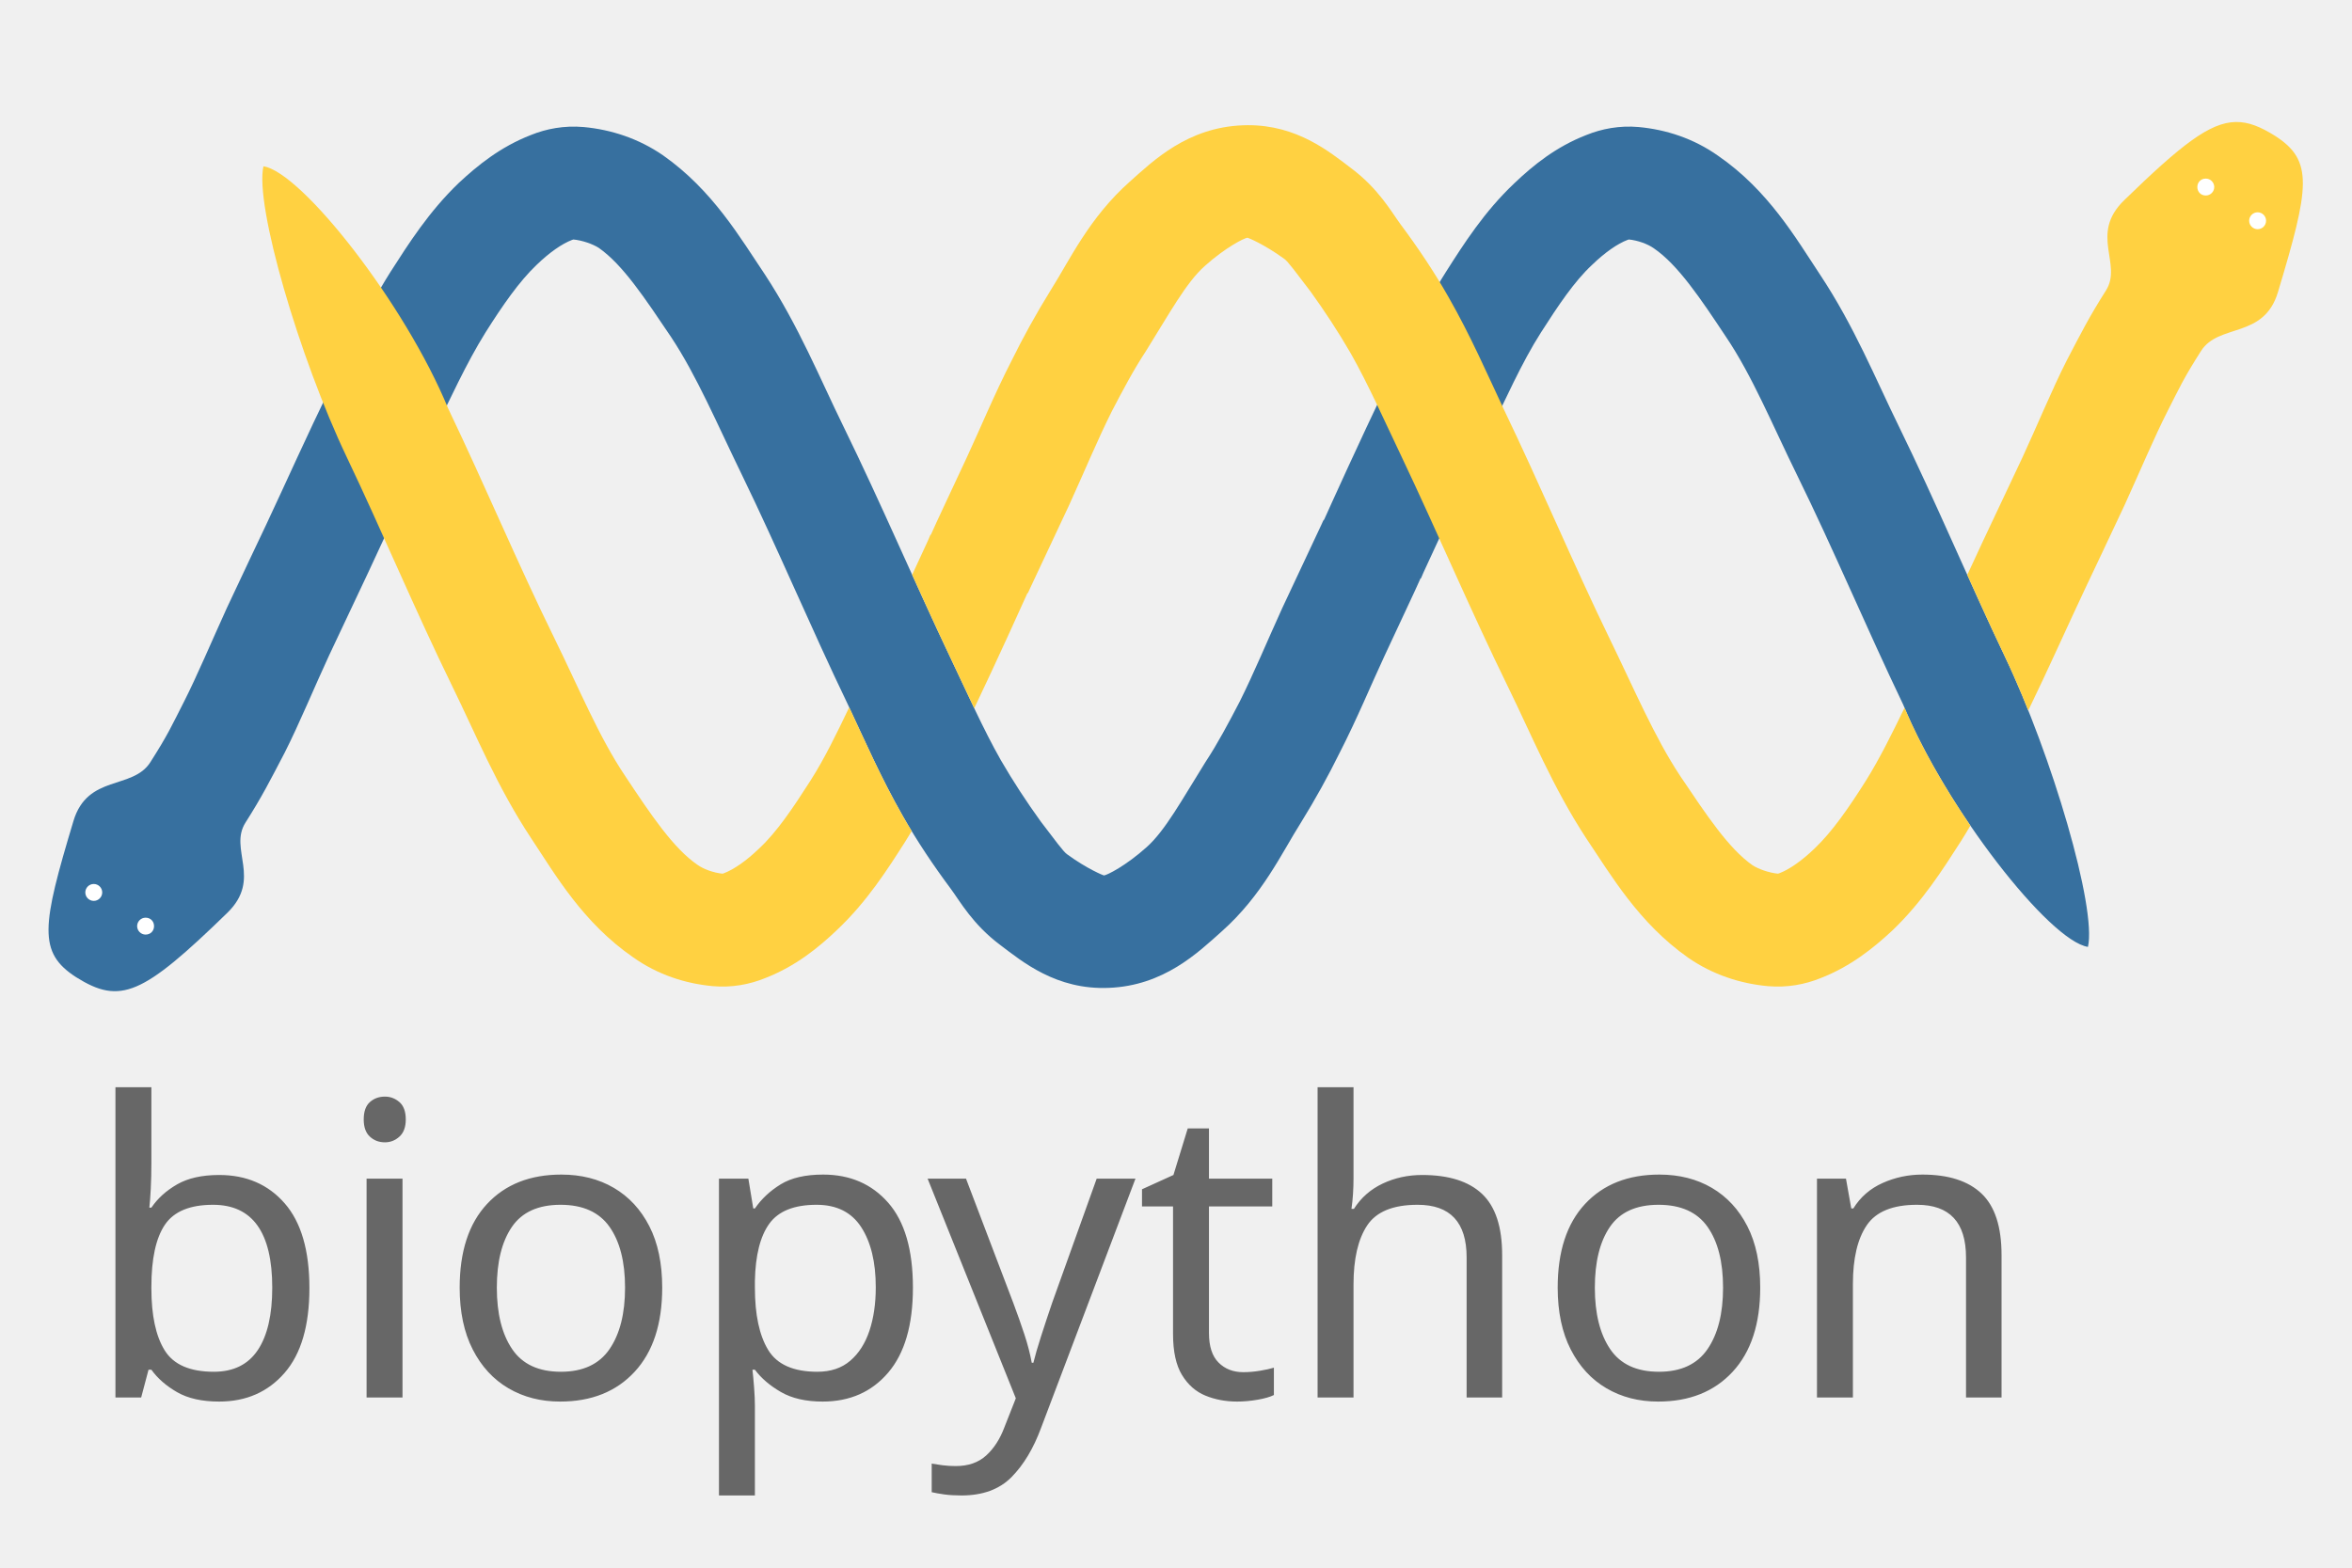
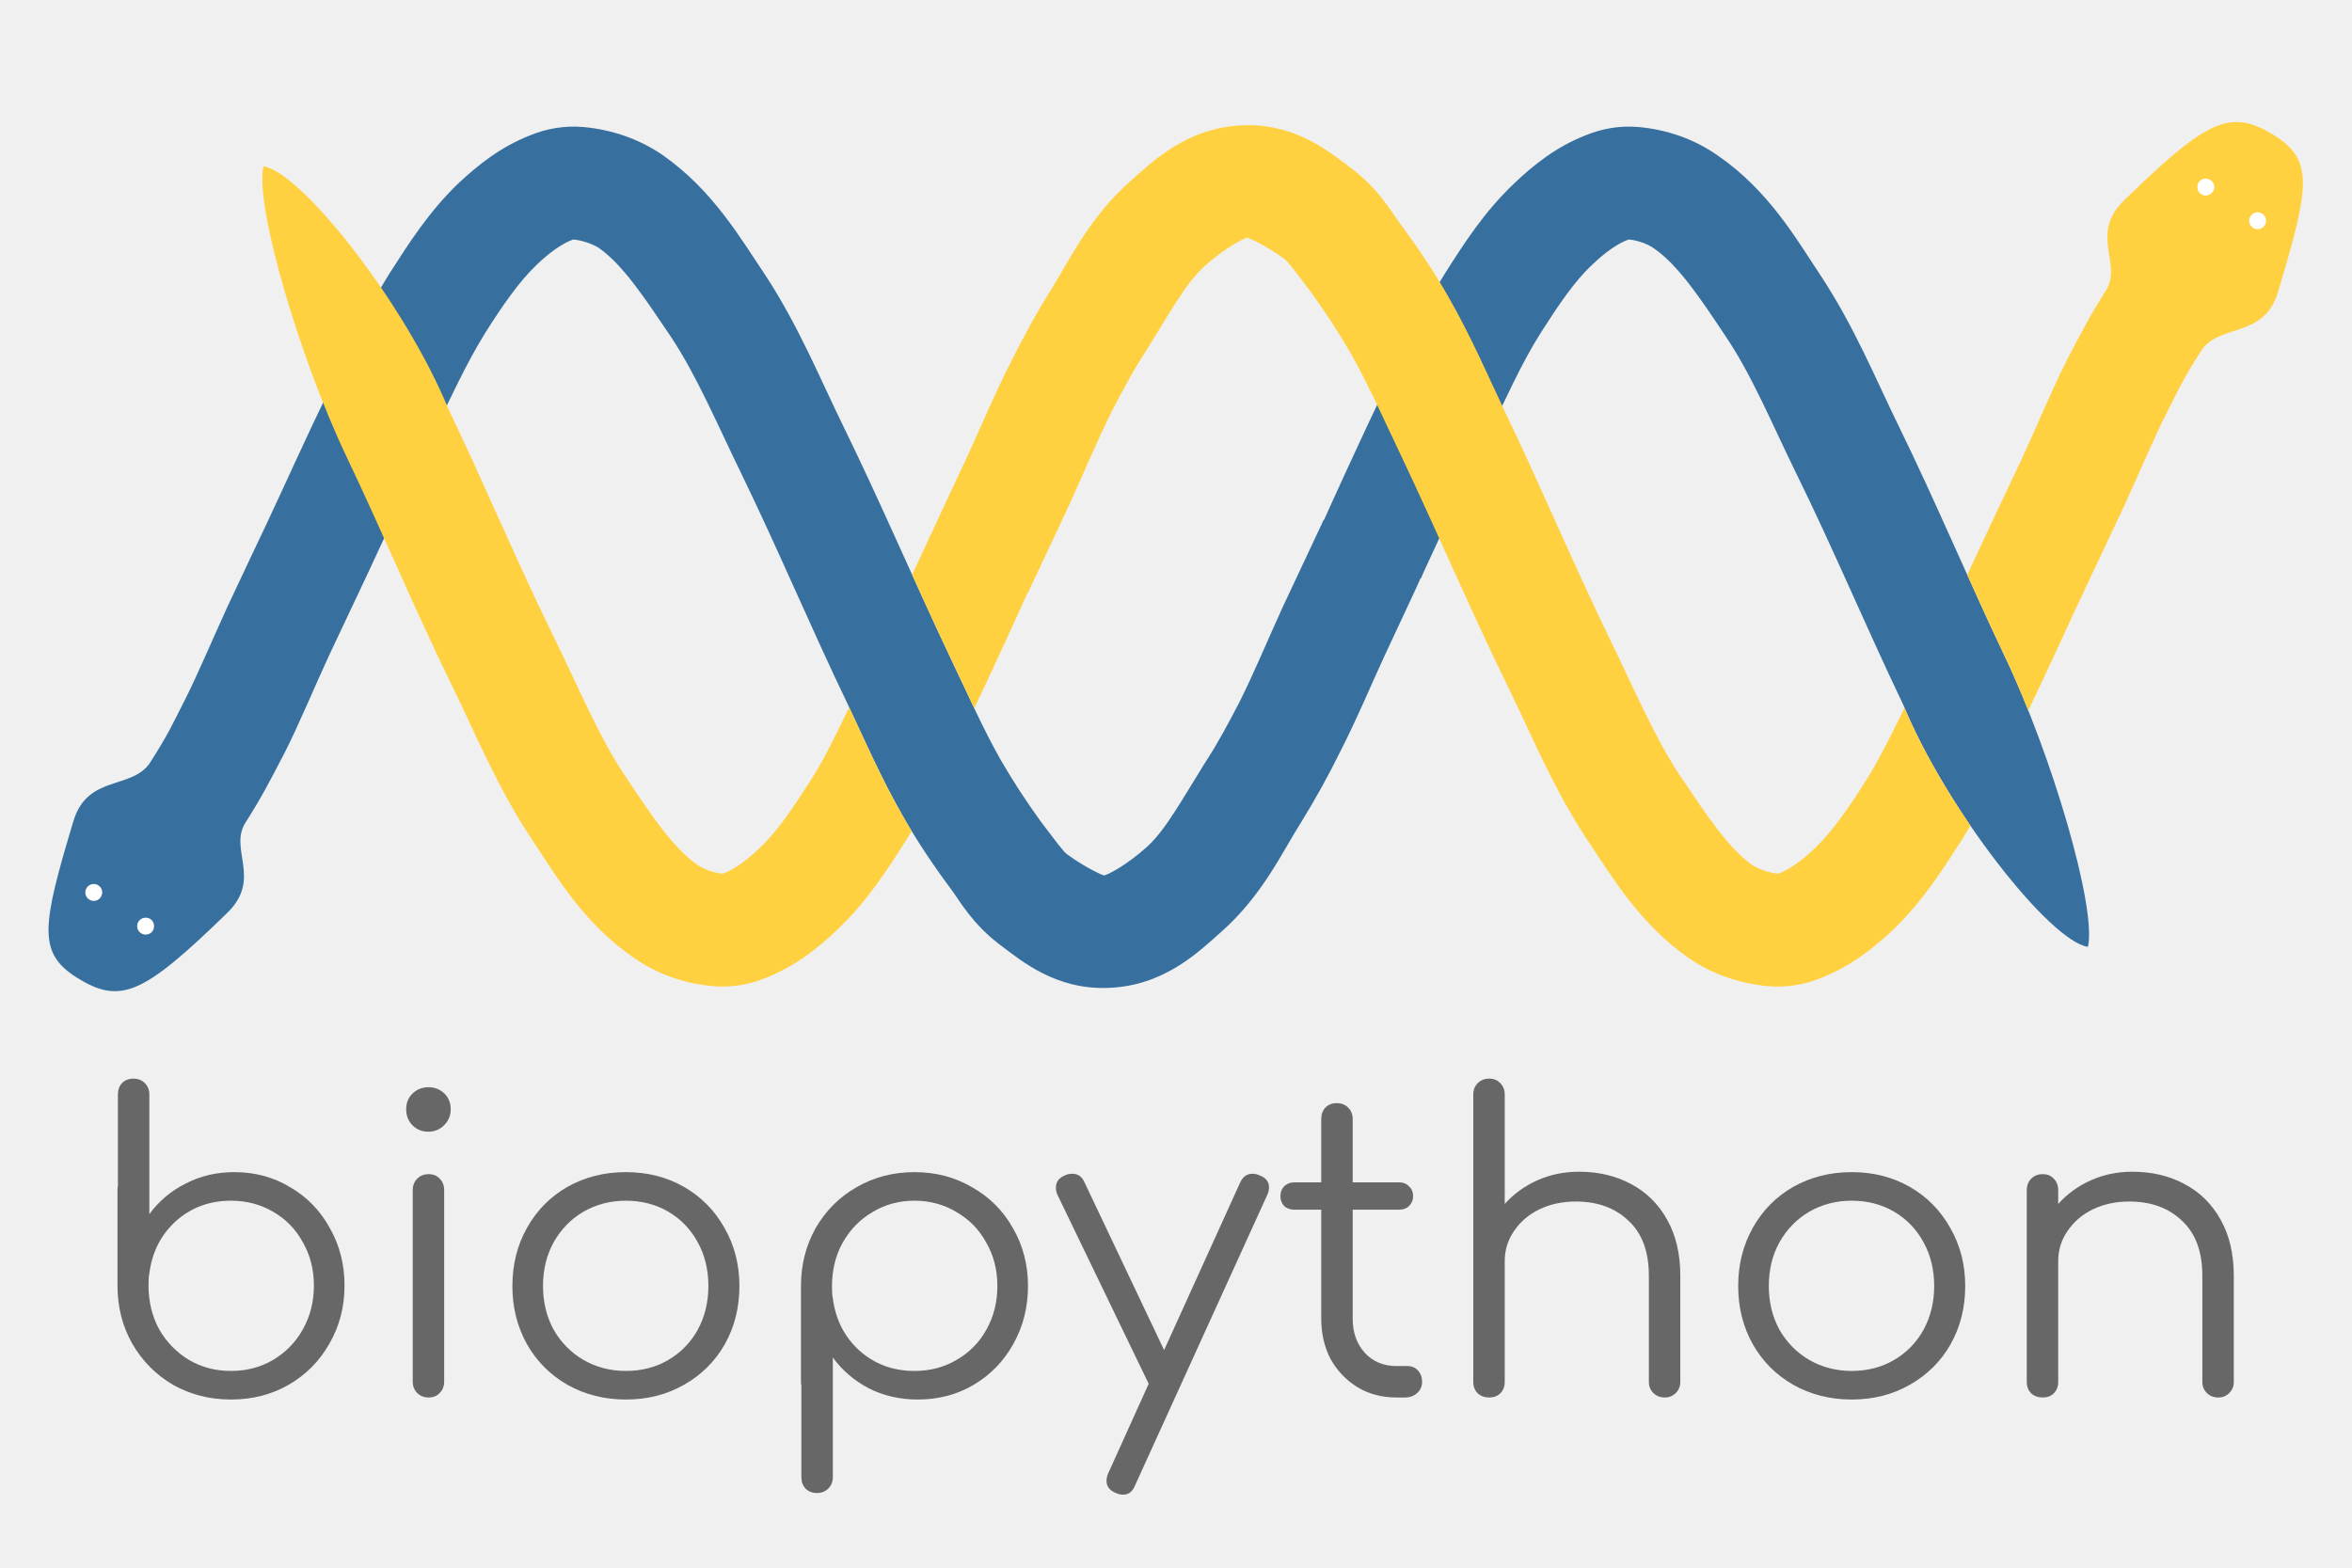
<svg xmlns="http://www.w3.org/2000/svg" width="1800" height="1200" viewBox="0 0 1800 1200" id="svg2" version="1.1">
  <defs id="defs4">
    <pattern y="0" x="0" height="6" width="6" patternUnits="userSpaceOnUse" id="EMFhbasepattern" />
  </defs>
  <g id="layer1" transform="translate(0,147.6378)">
-     <text xml:space="preserve" style="font-style:normal;font-variant:normal;font-weight:normal;font-stretch:normal;font-size:312.5px;line-height:125%;font-family:Comfortaa;-inkscape-font-specification:'Comfortaa, Normal';text-align:start;letter-spacing:0px;word-spacing:0px;writing-mode:lr-tb;text-anchor:start;fill:#676767;fill-opacity:1;stroke:none;stroke-width:1px;stroke-linecap:butt;stroke-linejoin:miter;stroke-opacity:1" x="61.793" y="922.077" id="text4326">
-       <tspan id="tspan4328" x="61.793" y="922.077" style="font-style:normal;font-variant:normal;font-weight:normal;font-stretch:normal;font-size:312.5px;line-height:125%;font-family:Comfortaa;-inkscape-font-specification:'Comfortaa, Normal';text-align:start;writing-mode:lr-tb;text-anchor:start">biopython</tspan>
-     </text>
+     <g style="font-style:normal;font-variant:normal;font-weight:normal;font-stretch:normal;font-size:312.5px;line-height:125%;font-family:Comfortaa;-inkscape-font-specification:'Comfortaa, Normal';text-align:start;letter-spacing:0px;word-spacing:0px;writing-mode:lr-tb;text-anchor:start;fill:#676767;fill-opacity:1;stroke:none;stroke-width:1px;stroke-linecap:butt;stroke-linejoin:miter;stroke-opacity:1" id="text4326">
+       <path d="m 179.293,749.577 q 23.75,0 42.812,11.562 19.375,11.25 30.312,31.25 11.25,19.688 11.25,44.062 0,24.375 -11.562,44.375 -11.25,20 -31.25,31.562 -19.688,11.25 -44.062,11.25 -24.375,0 -44.375,-11.25 -19.688,-11.562 -31.25,-31.562 -11.25,-20 -11.25,-44.375 l 0,-73.438 q 0,-1.875 0.312,-2.812 l 0,-70 q 0,-5.312 3.125,-8.75 3.438,-3.438 8.75,-3.438 5.312,0 8.75,3.438 3.438,3.438 3.438,8.75 l 0,91.562 q 10.938,-15 27.812,-23.438 16.875,-8.75 37.188,-8.75 z m -2.5,152.188 q 17.812,0 32.188,-8.438 14.688,-8.75 22.812,-23.438 8.438,-15 8.438,-33.438 0,-18.438 -8.438,-33.125 -8.125,-15 -22.812,-23.438 -14.375,-8.438 -32.188,-8.438 -24.688,0 -42.188,15.625 -17.188,15.625 -20.312,40 0,0.938 -0.312,1.562 -0.312,2.5 -0.312,7.812 0,18.438 8.125,33.438 8.438,14.688 22.812,23.438 14.375,8.438 32.188,8.438 z" style="font-style:normal;font-variant:normal;font-weight:normal;font-stretch:normal;font-size:312.5px;line-height:125%;font-family:Comfortaa;-inkscape-font-specification:'Comfortaa, Normal';text-align:start;writing-mode:lr-tb;text-anchor:start" id="path4148" />
+       <path d="m 328.052,922.077 q -5.312,0 -8.75,-3.438 -3.438,-3.438 -3.438,-8.75 l 0,-146.562 q 0,-5.312 3.438,-8.75 3.438,-3.438 8.75,-3.438 5.312,0 8.438,3.438 3.438,3.438 3.438,8.75 l 0,146.562 q 0,5.312 -3.438,8.75 -3.125,3.438 -8.438,3.438 z m -0.312,-203.438 q -7.188,0 -12.188,-5 -4.688,-5 -4.688,-12.188 0,-7.5 5,-12.188 5,-4.688 12.188,-4.688 6.875,0 11.875,4.688 5,4.688 5,12.188 0,7.188 -5,12.188 -5,5 -12.188,5 z" style="font-style:normal;font-variant:normal;font-weight:normal;font-stretch:normal;font-size:312.5px;line-height:125%;font-family:Comfortaa;-inkscape-font-specification:'Comfortaa, Normal';text-align:start;writing-mode:lr-tb;text-anchor:start" id="path4150" />
+       <path d="m 479.009,923.64 q -24.688,0 -44.688,-11.25 -19.688,-11.25 -30.938,-30.938 -11.25,-20 -11.25,-44.688 0,-24.688 11.25,-44.688 11.25,-20 30.938,-31.25 20,-11.25 44.688,-11.25 24.688,0 44.375,11.25 19.688,11.25 30.938,31.25 11.562,20 11.562,44.688 0,24.688 -11.25,44.688 -11.25,19.688 -31.25,30.938 -19.688,11.25 -44.375,11.25 z m 0,-21.875 q 18.125,0 32.5,-8.438 14.375,-8.438 22.5,-23.125 8.125,-15 8.125,-33.438 0,-18.75 -8.125,-33.438 -8.125,-15 -22.5,-23.438 -14.375,-8.438 -32.5,-8.438 -17.812,0 -32.5,8.438 -14.375,8.438 -22.812,23.438 -8.125,14.688 -8.125,33.438 0,18.438 8.125,33.438 8.438,14.688 22.812,23.125 14.688,8.438 32.5,8.438 z" style="font-style:normal;font-variant:normal;font-weight:normal;font-stretch:normal;font-size:312.5px;line-height:125%;font-family:Comfortaa;-inkscape-font-specification:'Comfortaa, Normal';text-align:start;writing-mode:lr-tb;text-anchor:start" id="path4152" />
+       <path d="m 699.864,749.577 q 24.375,0 44.062,11.562 20,11.25 31.25,31.25 11.562,20 11.562,44.375 0,24.375 -11.25,44.375 -10.938,19.688 -30.312,31.25 -19.062,11.25 -42.812,11.25 -20.312,0 -37.188,-8.438 -16.875,-8.75 -27.812,-23.75 l 0,91.562 q 0,5.312 -3.438,8.75 -3.438,3.438 -8.75,3.438 -5.312,0 -8.75,-3.438 -3.125,-3.438 -3.125,-8.75 l 0,-70 q -0.312,-0.938 -0.312,-2.812 l 0,-73.438 q 0,-24.375 11.25,-44.375 11.562,-20 31.25,-31.25 20,-11.562 44.375,-11.562 z m 0,152.188 q 17.812,0 32.188,-8.438 14.688,-8.438 22.812,-23.125 8.438,-15 8.438,-33.438 0,-18.438 -8.438,-33.125 -8.125,-15 -22.812,-23.438 -14.375,-8.75 -32.188,-8.75 -17.812,0 -32.188,8.75 -14.375,8.438 -22.812,23.438 -8.125,14.688 -8.125,33.125 0,5.312 0.312,7.812 0.312,0.625 0.312,1.562 3.125,24.375 20.312,40 17.5,15.625 42.188,15.625 z" style="font-style:normal;font-variant:normal;font-weight:normal;font-stretch:normal;font-size:312.5px;line-height:125%;font-family:Comfortaa;-inkscape-font-specification:'Comfortaa, Normal';text-align:start;writing-mode:lr-tb;text-anchor:start" id="path4154" />
+       <path d="m 964.024,752.077 q 7.188,2.812 7.188,9.062 0,2.812 -1.25,5.625 l -101.25,222.5 q -2.812,7.188 -9.062,7.188 -3.125,0 -5.625,-1.25 -7.188,-2.812 -7.188,-9.375 0,-2.812 1.25,-5.625 l 30.938,-68.438 0,-0.312 -69.688,-144.375 q -1.25,-2.5 -1.25,-5.625 0,-6.562 6.875,-9.375 2.5,-1.25 5.625,-1.25 6.562,0 9.375,6.562 l 60.938,128.438 58.125,-128.125 q 3.125,-6.875 9.375,-6.875 2.812,0 5.625,1.25 z" style="font-style:normal;font-variant:normal;font-weight:normal;font-stretch:normal;font-size:312.5px;line-height:125%;font-family:Comfortaa;-inkscape-font-specification:'Comfortaa, Normal';text-align:start;writing-mode:lr-tb;text-anchor:start" id="path4156" />
+       <path d="m 1077.095,898.015 q 5,0 8.125,3.438 3.125,3.438 3.125,8.75 0,5 -3.75,8.438 -3.75,3.438 -9.375,3.438 l -6.562,0 q -16.562,0 -29.688,-7.812 -13.125,-8.125 -20.625,-21.562 -7.188,-13.75 -7.188,-30.938 l 0,-83.438 -20.313,0 q -5,0 -8.125,-2.812 -2.812,-3.125 -2.812,-7.5 0,-4.688 2.812,-7.5 3.125,-3.125 8.125,-3.125 l 20.313,0 0,-48.438 q 0,-5.312 3.125,-8.75 3.438,-3.438 8.75,-3.438 5.312,0 8.75,3.438 3.438,3.438 3.438,8.75 l 0,48.438 35.312,0 q 5,0 7.812,3.125 3.125,2.812 3.125,7.5 0,4.375 -3.125,7.5 -2.812,2.812 -7.812,2.812 l -35.312,0 0,83.438 q 0,15.938 9.375,26.25 9.375,10 24.062,10 l 8.438,0 z" style="font-style:normal;font-variant:normal;font-weight:normal;font-stretch:normal;font-size:312.5px;line-height:125%;font-family:Comfortaa;-inkscape-font-specification:'Comfortaa, Normal';text-align:start;writing-mode:lr-tb;text-anchor:start" id="path4158" />
+       <path d="m 1208.453,749.265 q 22.188,0 39.688,9.375 17.812,9.375 27.812,27.5 10,17.812 10,42.812 l 0,81.25 q 0,5 -3.438,8.438 -3.438,3.438 -8.438,3.438 -5.312,0 -8.75,-3.438 -3.438,-3.438 -3.438,-8.438 l 0,-81.25 q 0,-27.812 -15.625,-42.188 -15.312,-14.688 -40.312,-14.688 -15.312,0 -27.812,5.938 -12.188,5.938 -19.375,16.562 -7.188,10.312 -7.188,23.125 l 0,92.5 q 0,5.312 -3.438,8.75 -3.125,3.125 -8.438,3.125 -5.312,0 -8.75,-3.125 -3.438,-3.438 -3.438,-8.75 l 0,-220 q 0,-5.312 3.438,-8.75 3.438,-3.438 8.75,-3.438 5.312,0 8.438,3.438 3.438,3.438 3.438,8.75 l 0,83.75 q 10.312,-11.562 25,-18.125 14.688,-6.562 31.875,-6.562 z" style="font-style:normal;font-variant:normal;font-weight:normal;font-stretch:normal;font-size:312.5px;line-height:125%;font-family:Comfortaa;-inkscape-font-specification:'Comfortaa, Normal';text-align:start;writing-mode:lr-tb;text-anchor:start" id="path4160" />
+       <path d="m 1417.12,923.64 q -24.688,0 -44.688,-11.25 -19.688,-11.25 -30.938,-30.938 -11.25,-20 -11.25,-44.688 0,-24.688 11.25,-44.688 11.25,-20 30.938,-31.25 20,-11.25 44.688,-11.25 24.688,0 44.375,11.25 19.688,11.25 30.938,31.25 11.562,20 11.562,44.688 0,24.688 -11.25,44.688 -11.25,19.688 -31.25,30.938 -19.688,11.25 -44.375,11.25 z m 0,-21.875 q 18.125,0 32.5,-8.438 14.375,-8.438 22.5,-23.125 8.125,-15 8.125,-33.438 0,-18.75 -8.125,-33.438 -8.125,-15 -22.5,-23.438 -14.375,-8.438 -32.5,-8.438 -17.812,0 -32.5,8.438 -14.375,8.438 -22.812,23.438 -8.125,14.688 -8.125,33.438 0,18.438 8.125,33.438 8.438,14.688 22.812,23.125 14.688,8.438 32.5,8.438 z" style="font-style:normal;font-variant:normal;font-weight:normal;font-stretch:normal;font-size:312.5px;line-height:125%;font-family:Comfortaa;-inkscape-font-specification:'Comfortaa, Normal';text-align:start;writing-mode:lr-tb;text-anchor:start" id="path4162" />
+       <path d="m 1632.037,749.265 q 22.188,0 39.688,9.375 17.812,9.375 27.812,27.5 10,17.812 10,42.812 l 0,81.25 q 0,5 -3.438,8.438 -3.438,3.438 -8.438,3.438 -5.312,0 -8.75,-3.438 -3.438,-3.438 -3.438,-8.438 l 0,-81.25 q 0,-27.812 -15.625,-42.188 -15.312,-14.688 -40.312,-14.688 -15.312,0 -27.812,5.938 -12.188,5.938 -19.375,16.562 -7.188,10.312 -7.188,23.125 l 0,92.5 q 0,5.312 -3.438,8.75 -3.125,3.125 -8.438,3.125 -5.312,0 -8.75,-3.125 -3.438,-3.438 -3.438,-8.75 l 0,-146.875 q 0,-5.312 3.438,-8.75 3.438,-3.438 8.75,-3.438 5.312,0 8.438,3.438 3.438,3.438 3.438,8.75 l 0,10.625 q 10.312,-11.562 25,-18.125 14.688,-6.562 31.875,-6.562 z" style="font-style:normal;font-variant:normal;font-weight:normal;font-stretch:normal;font-size:312.5px;line-height:125%;font-family:Comfortaa;-inkscape-font-specification:'Comfortaa, Normal';text-align:start;writing-mode:lr-tb;text-anchor:start" id="path4164" />
+     </g>
    <g id="g4359" transform="translate(2,6)">
      <g id="g4477">
        <path id="path4194" d="m 444.637,-56.396 c -14.88,-1.294 -28.467,1.294 -40.436,6.146 -23.291,9.058 -40.759,23.291 -54.993,36.554 -22.968,21.997 -38.495,46.582 -52.405,68.255 -19.409,30.731 -32.672,61.786 -46.258,89.282 l 0,0 0,0 c -17.468,35.26 -32.995,70.52 -48.846,104.162 l 0,0 0,0 c 0,0 -21.35,44.964 -30.084,63.727 -11.646,25.555 -22.968,52.405 -32.672,71.489 -9.705,19.086 -12.293,25.232 -25.879,46.582 -13.587,21.35 -48.05,9.081 -58.846,44.987 -24.155,80.336 -27.42,100.625 2.098,119.609 33.847,21.221 50.801,13.783 115.622,-49.269 26.845,-26.113 0.971,-48.688 13.91,-69.068 12.94,-20.38 18.762,-32.025 30.084,-53.699 10.999,-21.674 23.291,-51.433 33.966,-74.401 8.411,-17.792 29.761,-63.08 29.761,-63.08 l 0,0 c 16.498,-35.26 32.025,-69.873 48.199,-103.192 14.557,-29.761 27.173,-57.581 41.73,-80.872 13.263,-21.026 25.879,-39.142 39.142,-51.758 9.704,-9.381 19.409,-16.174 27.173,-19.085 0.646,-0.324 1.618,-0.324 0.646,-0.324 7.117,0.646 15.204,3.558 19.733,6.469 18.438,12.939 35.259,38.495 55.315,68.255 19.733,29.761 35.26,66.638 54.346,105.78 27.496,56.61 52.405,116.131 80.872,175.328 12.616,26.849 25.232,55.963 42.054,85.401 10.999,19.409 23.615,38.172 36.878,55.963 7.117,9.705 16.821,27.173 37.525,42.7 17.145,12.94 43.024,34.613 83.137,32.996 42.377,-1.617 68.575,-27.173 86.367,-43.024 31.378,-27.82 46.259,-60.492 60.816,-83.46 10.999,-17.792 21.027,-35.907 29.761,-53.699 13.263,-25.879 23.615,-51.11 34.29,-74.077 7.764,-16.821 25.232,-53.699 27.496,-59.198 l 0.324,0 1.941,-4.529 c 0,0 32.025,-69.873 48.2,-102.545 14.557,-29.761 26.849,-57.904 41.73,-81.195 13.263,-20.703 25.555,-39.142 39.142,-51.758 9.705,-9.381 19.409,-16.174 27.173,-19.085 0.646,-0.324 1.617,-0.324 0.646,-0.324 7.117,0.646 14.881,3.558 19.409,6.793 18.439,12.616 35.584,38.172 55.316,67.932 20.056,29.761 35.26,66.962 54.346,105.78 27.82,56.61 52.729,116.131 81.196,175.652 32.672,79.578 111.922,180.83 141.36,185.359 6.793,-29.761 -27.496,-146.54 -63.727,-222.559 -27.173,-56.934 -52.077,-116.778 -81.191,-176.3 -17.468,-35.583 -33.966,-76.343 -60.169,-115.808 -18.439,-27.82 -39.465,-64.374 -77.961,-90.9 -18.762,-13.263 -39.789,-20.056 -60.816,-21.997 -14.557,-1.294 -28.143,1.294 -40.112,6.146 -23.291,9.058 -40.759,23.291 -54.993,36.877 -22.968,21.674 -38.819,46.582 -52.405,67.932 -19.409,30.731 -32.996,61.786 -46.582,89.282 -16.821,34.289 -43.994,94.458 -46.582,100.28 -0.324,0 -0.324,0.646 -0.646,0.646 l -1.617,3.558 c 0,0 -21.027,44.641 -29.761,63.403 -11.646,25.555 -21.674,49.817 -32.672,71.813 -8.411,16.174 -16.821,32.025 -26.203,46.259 -17.787,28.467 -30.727,52.405 -44.96,65.021 -15.851,14.233 -30.084,21.35 -32.672,21.674 -0.324,0 -12.616,-4.852 -28.144,-16.175 -2.911,-1.941 -9.381,-10.998 -20.056,-24.909 C 783.652,460.209 773.3,444.358 763.919,428.183 750.332,404.245 738.363,377.072 724.777,348.607 697.604,291.35 672.372,231.828 643.258,172.307 625.789,136.724 609.291,95.964 583.412,56.499 564.65,28.679 543.623,-7.875 505.452,-34.724 486.689,-47.664 465.664,-54.457 444.637,-56.398 Z" style="fill:#37709f;fill-opacity:1;fill-rule:nonzero;stroke:none" />
        <path id="path4196" d="m 76.229,529.481 c 0,3.558 -2.911,6.47 -6.47,6.47 -3.558,0 -6.47,-2.911 -6.47,-6.47 0,-3.558 2.911,-6.47 6.47,-6.47 3.558,0 6.47,2.911 6.47,6.47 z" style="fill:#ffffff;fill-opacity:1;fill-rule:nonzero;stroke:none" />
        <path id="path4198" d="m 115.894,555.276 c 0,3.558 -2.588,6.47 -6.47,6.47 -3.558,0 -6.47,-2.911 -6.47,-6.47 0,-3.558 2.911,-6.47 6.47,-6.47 3.882,0 6.47,2.911 6.47,6.47 z" style="fill:#ffffff;fill-opacity:1;fill-rule:nonzero;stroke:none" />
      </g>
      <g id="g4345" transform="matrix(-0.9720211,0,0,-0.9720211,1813.908,527.0522)">
        <path style="fill:#ffd141;fill-opacity:1;fill-rule:nonzero;stroke:none" d="m 1711.064,87.375 c -19.977,0.328 -41.919,17.586 -85.471,59.949 -26.845,26.112 -0.971,48.689 -13.91,69.068 -12.94,20.38 -18.762,32.025 -30.084,53.699 -10.999,21.674 -23.292,51.433 -33.967,74.4 -8.411,17.792 -29.76,63.08 -29.76,63.08 -4.155,8.88 -8.247,17.717 -12.305,26.504 9.449,20.994 18.891,41.773 28.625,62.168 6.144,12.891 12.227,26.968 18.068,41.58 15.352,-31.648 29.336,-63.164 43.57,-93.375 0,0 21.35,-44.964 30.084,-63.727 11.646,-25.555 22.969,-52.404 32.674,-71.488 9.705,-19.086 12.291,-25.232 25.877,-46.582 13.586,-21.35 48.05,-9.083 58.846,-44.988 24.154,-80.336 27.421,-100.625 -2.098,-119.609 -11.106,-6.963 -20.394,-10.84 -30.15,-10.68 z m -756.223,2.449 c -1.226,0.006 -2.465,0.033 -3.719,0.084 -42.377,1.617 -68.574,27.175 -86.365,43.025 -31.378,27.82 -46.259,60.491 -60.816,83.459 -10.999,17.792 -21.028,35.907 -29.762,53.699 -13.263,25.879 -23.614,51.111 -34.289,74.078 -7.764,16.821 -25.232,53.698 -27.496,59.197 l -0.324,0 -1.941,4.529 c 0,0 -5.346,11.618 -12.049,26.096 9.495,20.968 18.972,41.76 28.697,62.252 6.527,13.674 12.678,27.036 18.816,39.898 16.607,-34.703 38.259,-82.64 40.557,-87.811 0.324,0 0.324,-0.646 0.646,-0.646 l 1.617,-3.559 c 0,0 21.026,-44.64 29.76,-63.402 11.646,-25.555 21.673,-49.817 32.672,-71.812 8.411,-16.174 16.822,-32.026 26.203,-46.26 17.787,-28.467 30.727,-52.405 44.961,-65.021 15.851,-14.233 30.084,-21.35 32.672,-21.674 0.324,0 12.617,4.854 28.145,16.176 2.911,1.941 9.38,10.998 20.055,24.908 10.998,15.204 21.351,31.054 30.732,47.229 13.586,23.938 25.556,51.112 39.143,79.578 27.173,57.257 52.404,116.777 81.517,176.299 17.468,35.583 33.967,76.343 59.846,115.809 18.762,27.819 39.789,64.373 77.961,91.223 18.762,12.939 39.788,19.733 60.814,21.674 l 0,-0.002 c 14.88,1.294 28.467,-1.295 40.436,-6.146 23.291,-9.058 40.759,-23.29 54.992,-36.553 22.968,-21.997 38.496,-46.582 52.406,-68.256 2.508,-3.972 4.91,-7.948 7.227,-11.922 -19.771,-28.952 -38.124,-60.938 -50.4,-90.191 -9.82,20.288 -19.226,39.238 -29.611,55.855 -13.263,21.026 -25.88,39.14 -39.143,51.756 -9.704,9.381 -19.408,16.175 -27.172,19.086 -0.34,0.17 -0.751,0.249 -0.941,0.287 -7.045,-0.698 -14.97,-3.56 -19.438,-6.432 -18.438,-12.939 -35.26,-38.495 -55.316,-68.256 -19.733,-29.761 -35.26,-66.638 -54.346,-105.779 -27.496,-56.61 -52.404,-116.133 -80.871,-175.33 -12.616,-26.849 -25.233,-55.963 -42.055,-85.4 -10.999,-19.409 -23.614,-38.171 -36.877,-55.963 -7.117,-9.705 -16.822,-27.174 -37.525,-42.701 -16.609,-12.535 -41.416,-33.267 -79.418,-33.08 z M 201.609,121.287 c -6.793,29.761 27.497,146.54 63.729,222.559 27.173,56.934 52.078,116.779 81.191,176.301 17.468,35.583 33.965,76.344 60.168,115.809 18.439,27.82 39.466,64.373 77.961,90.898 18.762,13.263 39.79,20.057 60.816,21.998 14.557,1.294 28.142,-1.295 40.111,-6.146 23.291,-9.058 40.76,-23.291 54.994,-36.877 22.968,-21.674 38.818,-46.583 52.404,-67.934 1.625,-2.573 3.195,-5.147 4.742,-7.723 -2.341,-3.858 -4.64,-7.736 -6.857,-11.648 -16.339,-28.594 -28.709,-56.866 -40.967,-83.07 -9.757,20.409 -19.074,39.547 -29.703,56.184 -13.263,20.703 -25.556,39.142 -39.143,51.758 -9.705,9.381 -19.408,16.173 -27.172,19.084 -0.331,0.166 -0.739,0.248 -0.936,0.287 -7.038,-0.697 -14.653,-3.565 -19.121,-6.756 -18.439,-12.616 -35.584,-38.171 -55.316,-67.932 -20.056,-29.761 -35.26,-66.961 -54.346,-105.779 C 396.346,425.689 371.438,366.167 342.971,306.646 310.298,227.068 231.047,125.816 201.609,121.287 Z" transform="matrix(-1.028784,0,0,-1.028784,1868.178,694.1105)" id="path4353" />
        <path style="fill:#ffffff;fill-opacity:1;fill-rule:nonzero;stroke:none" d="m 97.329,526.447 c 0,3.661 -2.995,6.656 -6.656,6.656 -3.661,0 -6.656,-2.995 -6.656,-6.656 0,-3.661 2.995,-6.656 6.656,-6.656 3.661,0 6.656,2.995 6.656,6.656 z" id="path4355" />
        <path style="fill:#ffffff;fill-opacity:1;fill-rule:nonzero;stroke:none" d="m 138.135,552.985 c 0,3.661 -2.662,6.656 -6.656,6.656 -3.661,0 -6.656,-2.995 -6.656,-6.656 0,-3.661 2.995,-6.656 6.656,-6.656 3.994,0 6.656,2.995 6.656,6.656 z" id="path4357" />
      </g>
      <g transform="matrix(-0.9720211,0,0,-0.9720211,1813.908,527.0522)" id="g4392" />
    </g>
  </g>
</svg>
